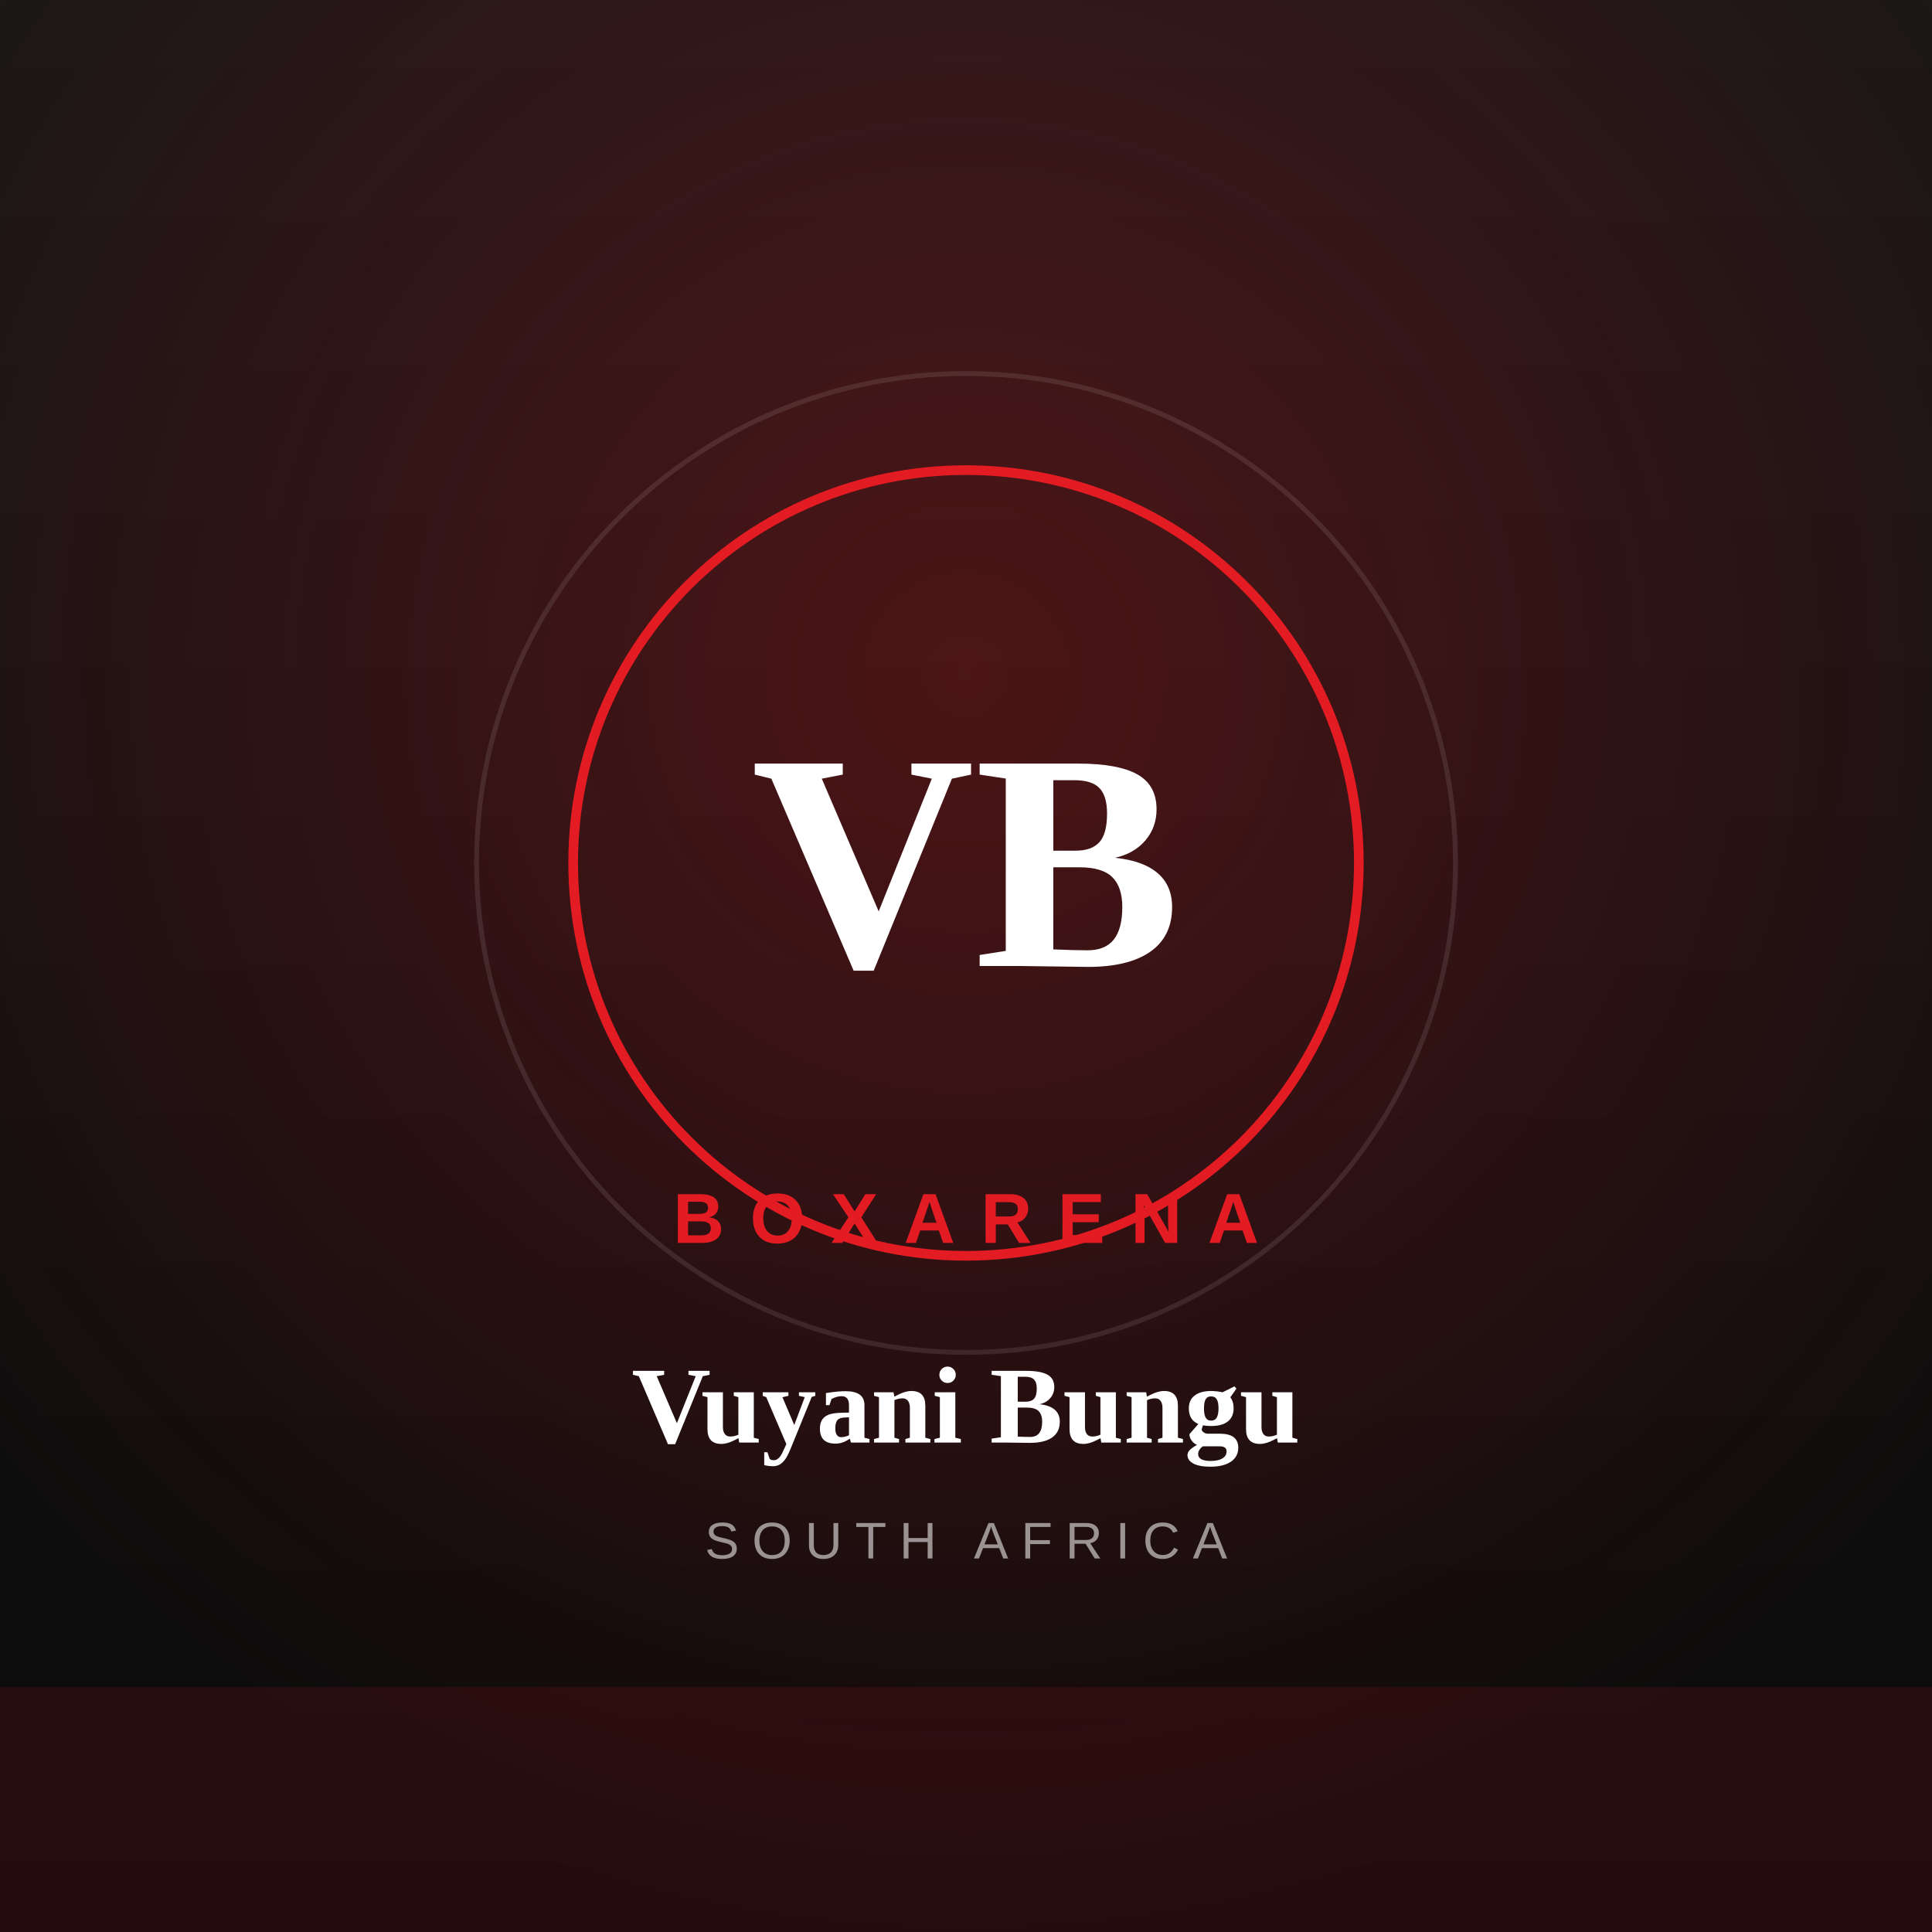
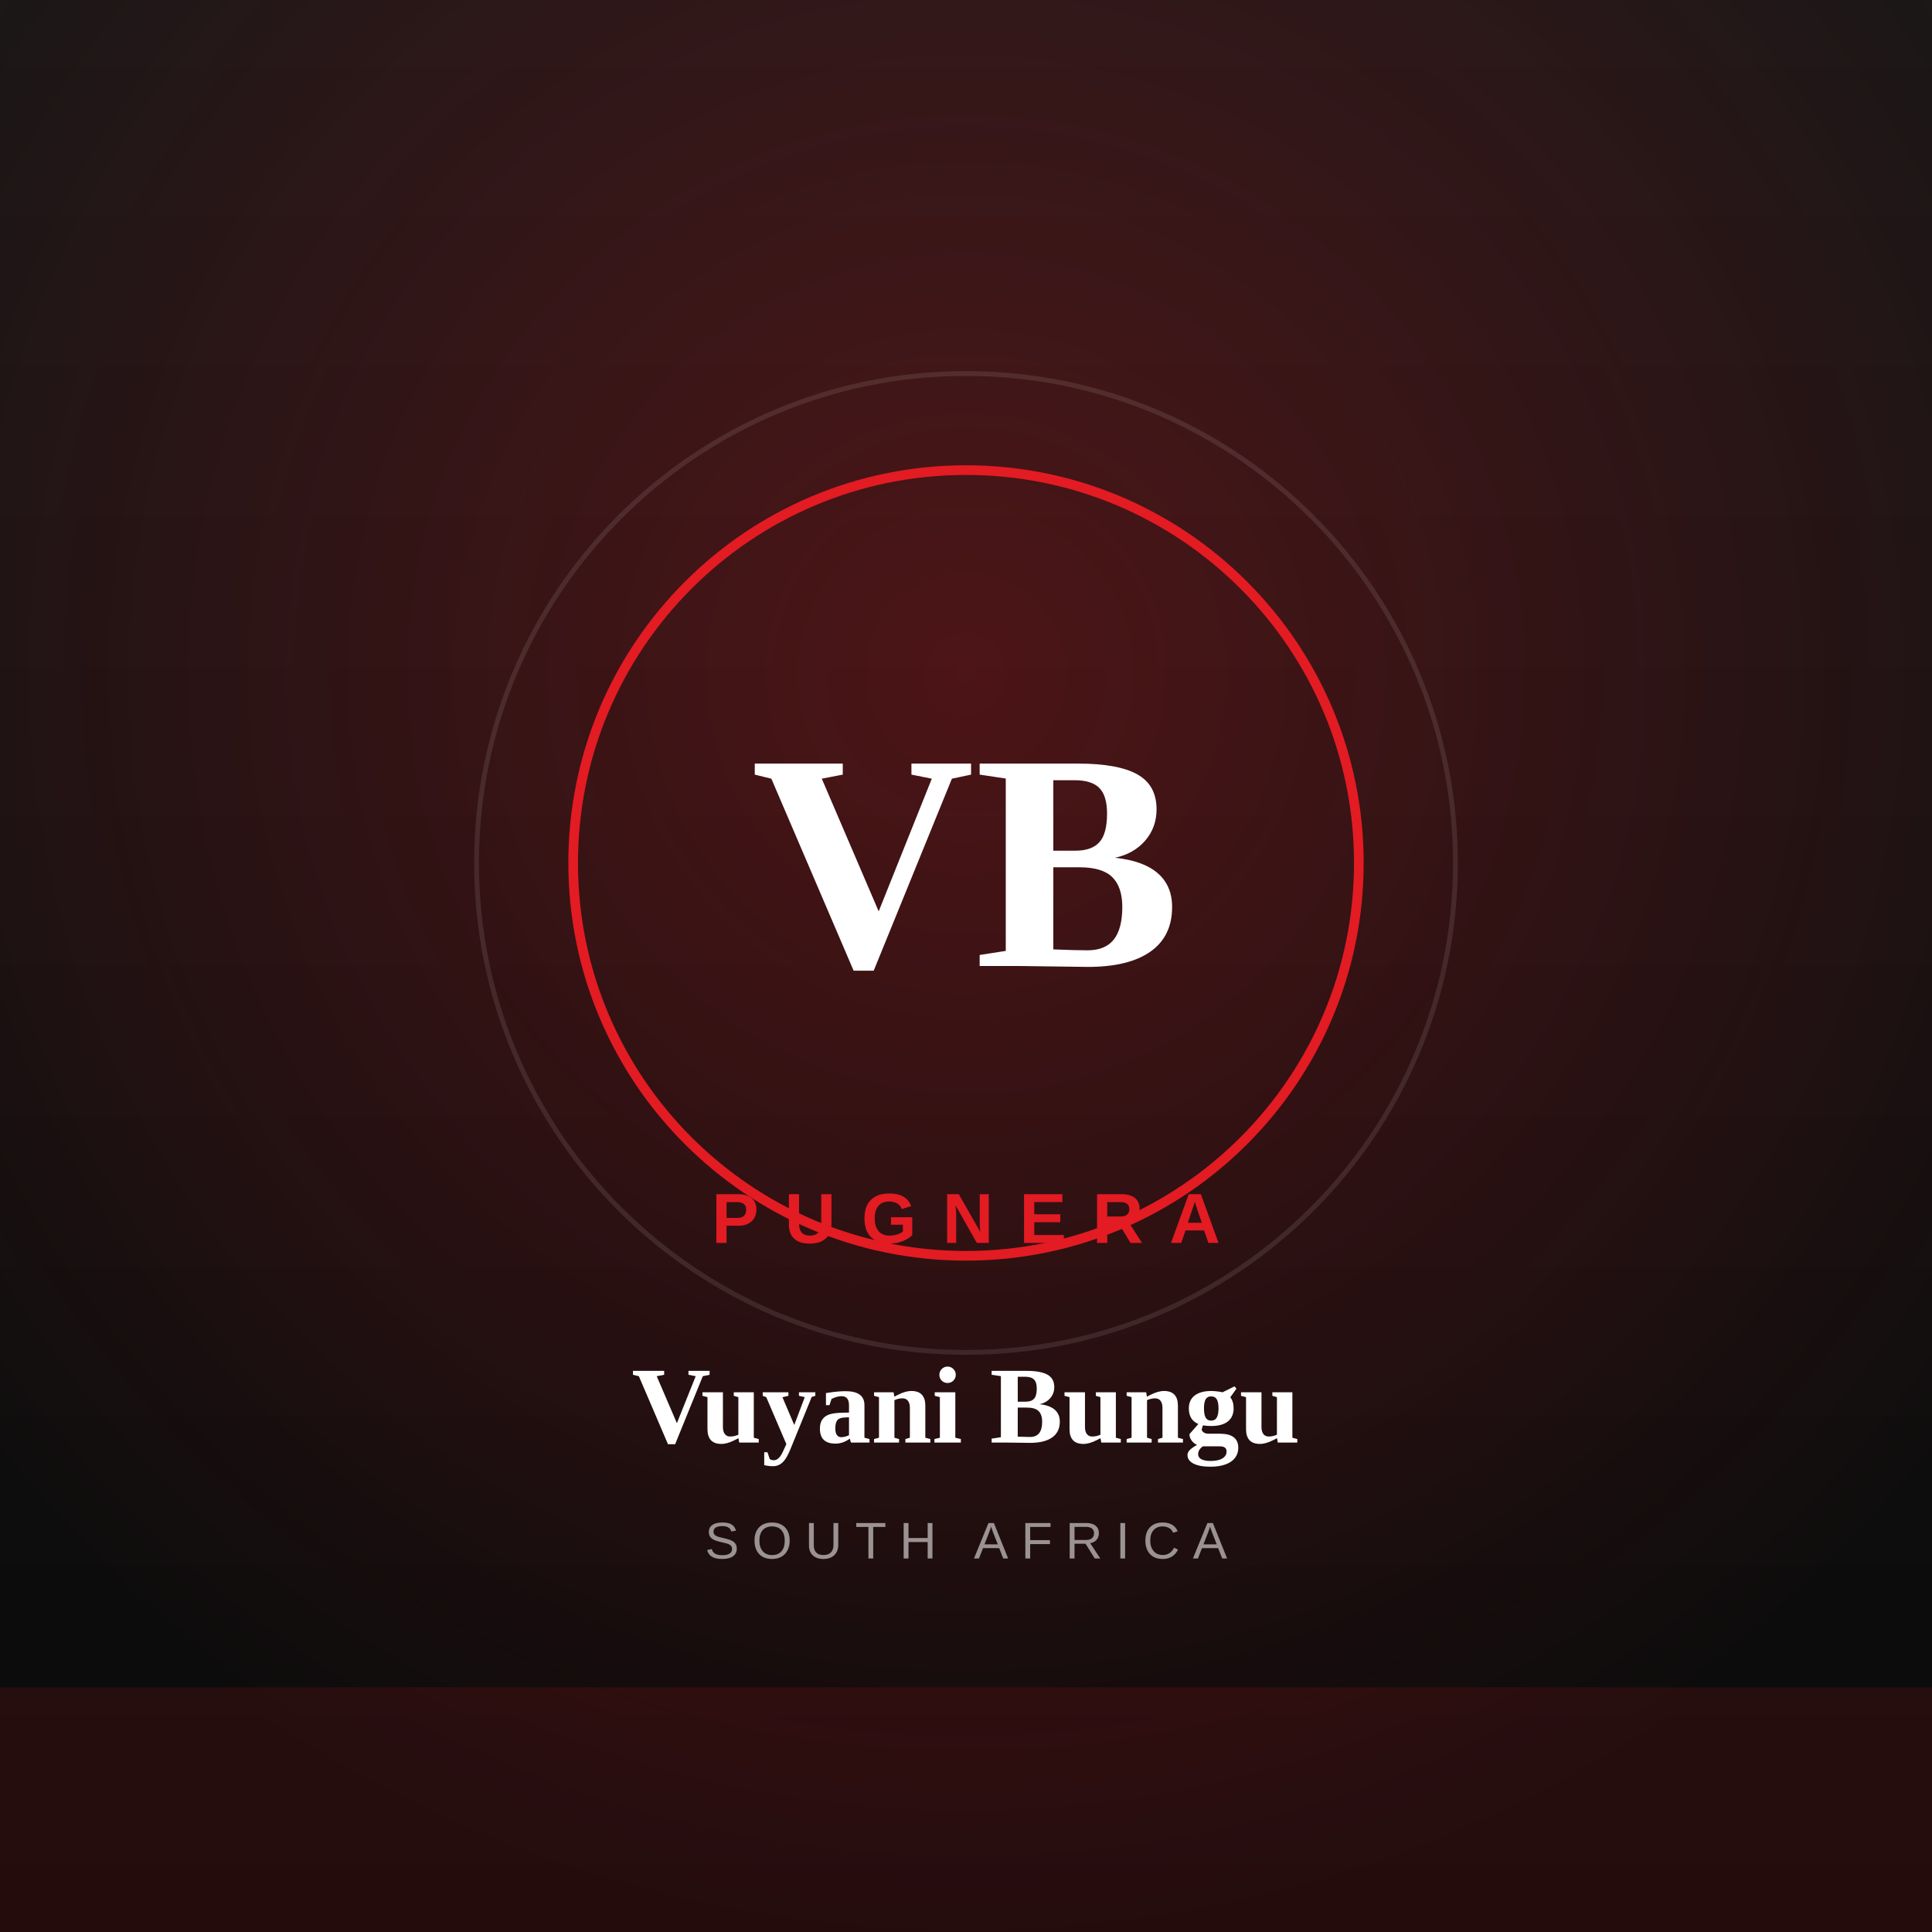
<svg xmlns="http://www.w3.org/2000/svg" width="600" height="600" viewBox="0 0 600 600">
  <defs>
    <radialGradient id="glow" cx="0.5" cy="0.35" r="0.65">
      <stop offset="0%" stop-color="#e31b23" stop-opacity="0.28" />
      <stop offset="100%" stop-color="#e31b23" stop-opacity="0" />
    </radialGradient>
    <linearGradient id="bg" x1="0" y1="0" x2="0" y2="1">
      <stop offset="0%" stop-color="#171717" />
      <stop offset="100%" stop-color="#0a0a0a" />
    </linearGradient>
  </defs>
  <rect width="600" height="600" fill="url(#bg)" />
  <rect width="600" height="600" fill="url(#glow)" />
  <rect y="524" width="600" height="76" fill="#e31b23" opacity="0.12" />
  <circle cx="300" cy="268" r="122" fill="none" stroke="#e31b23" stroke-width="3" />
  <circle cx="300" cy="268" r="152" fill="none" stroke="#ffffff" stroke-opacity="0.1" stroke-width="1.5" />
  <text x="300" y="300" text-anchor="middle" font-family="Georgia, 'Times New Roman', serif" font-size="96" font-weight="700" fill="#ffffff">VB</text>
-   <text x="300" y="386" text-anchor="middle" font-family="'Arial Black', Arial, sans-serif" font-size="22" letter-spacing="8" fill="#e31b23" font-weight="700">BOXARENA</text>
+   <text x="300" y="386" text-anchor="middle" font-family="'Arial Black', Arial, sans-serif" font-size="22" letter-spacing="8" fill="#e31b23" font-weight="700">PUGNERA</text>
  <text x="300" y="448" text-anchor="middle" font-family="Georgia, 'Times New Roman', serif" font-size="34" font-weight="600" fill="#ffffff">Vuyani Bungu</text>
  <text x="300" y="484" text-anchor="middle" font-family="'Segoe UI', Arial, sans-serif" font-size="16" letter-spacing="4" fill="#ffffff" fill-opacity="0.55">SOUTH AFRICA</text>
</svg>
